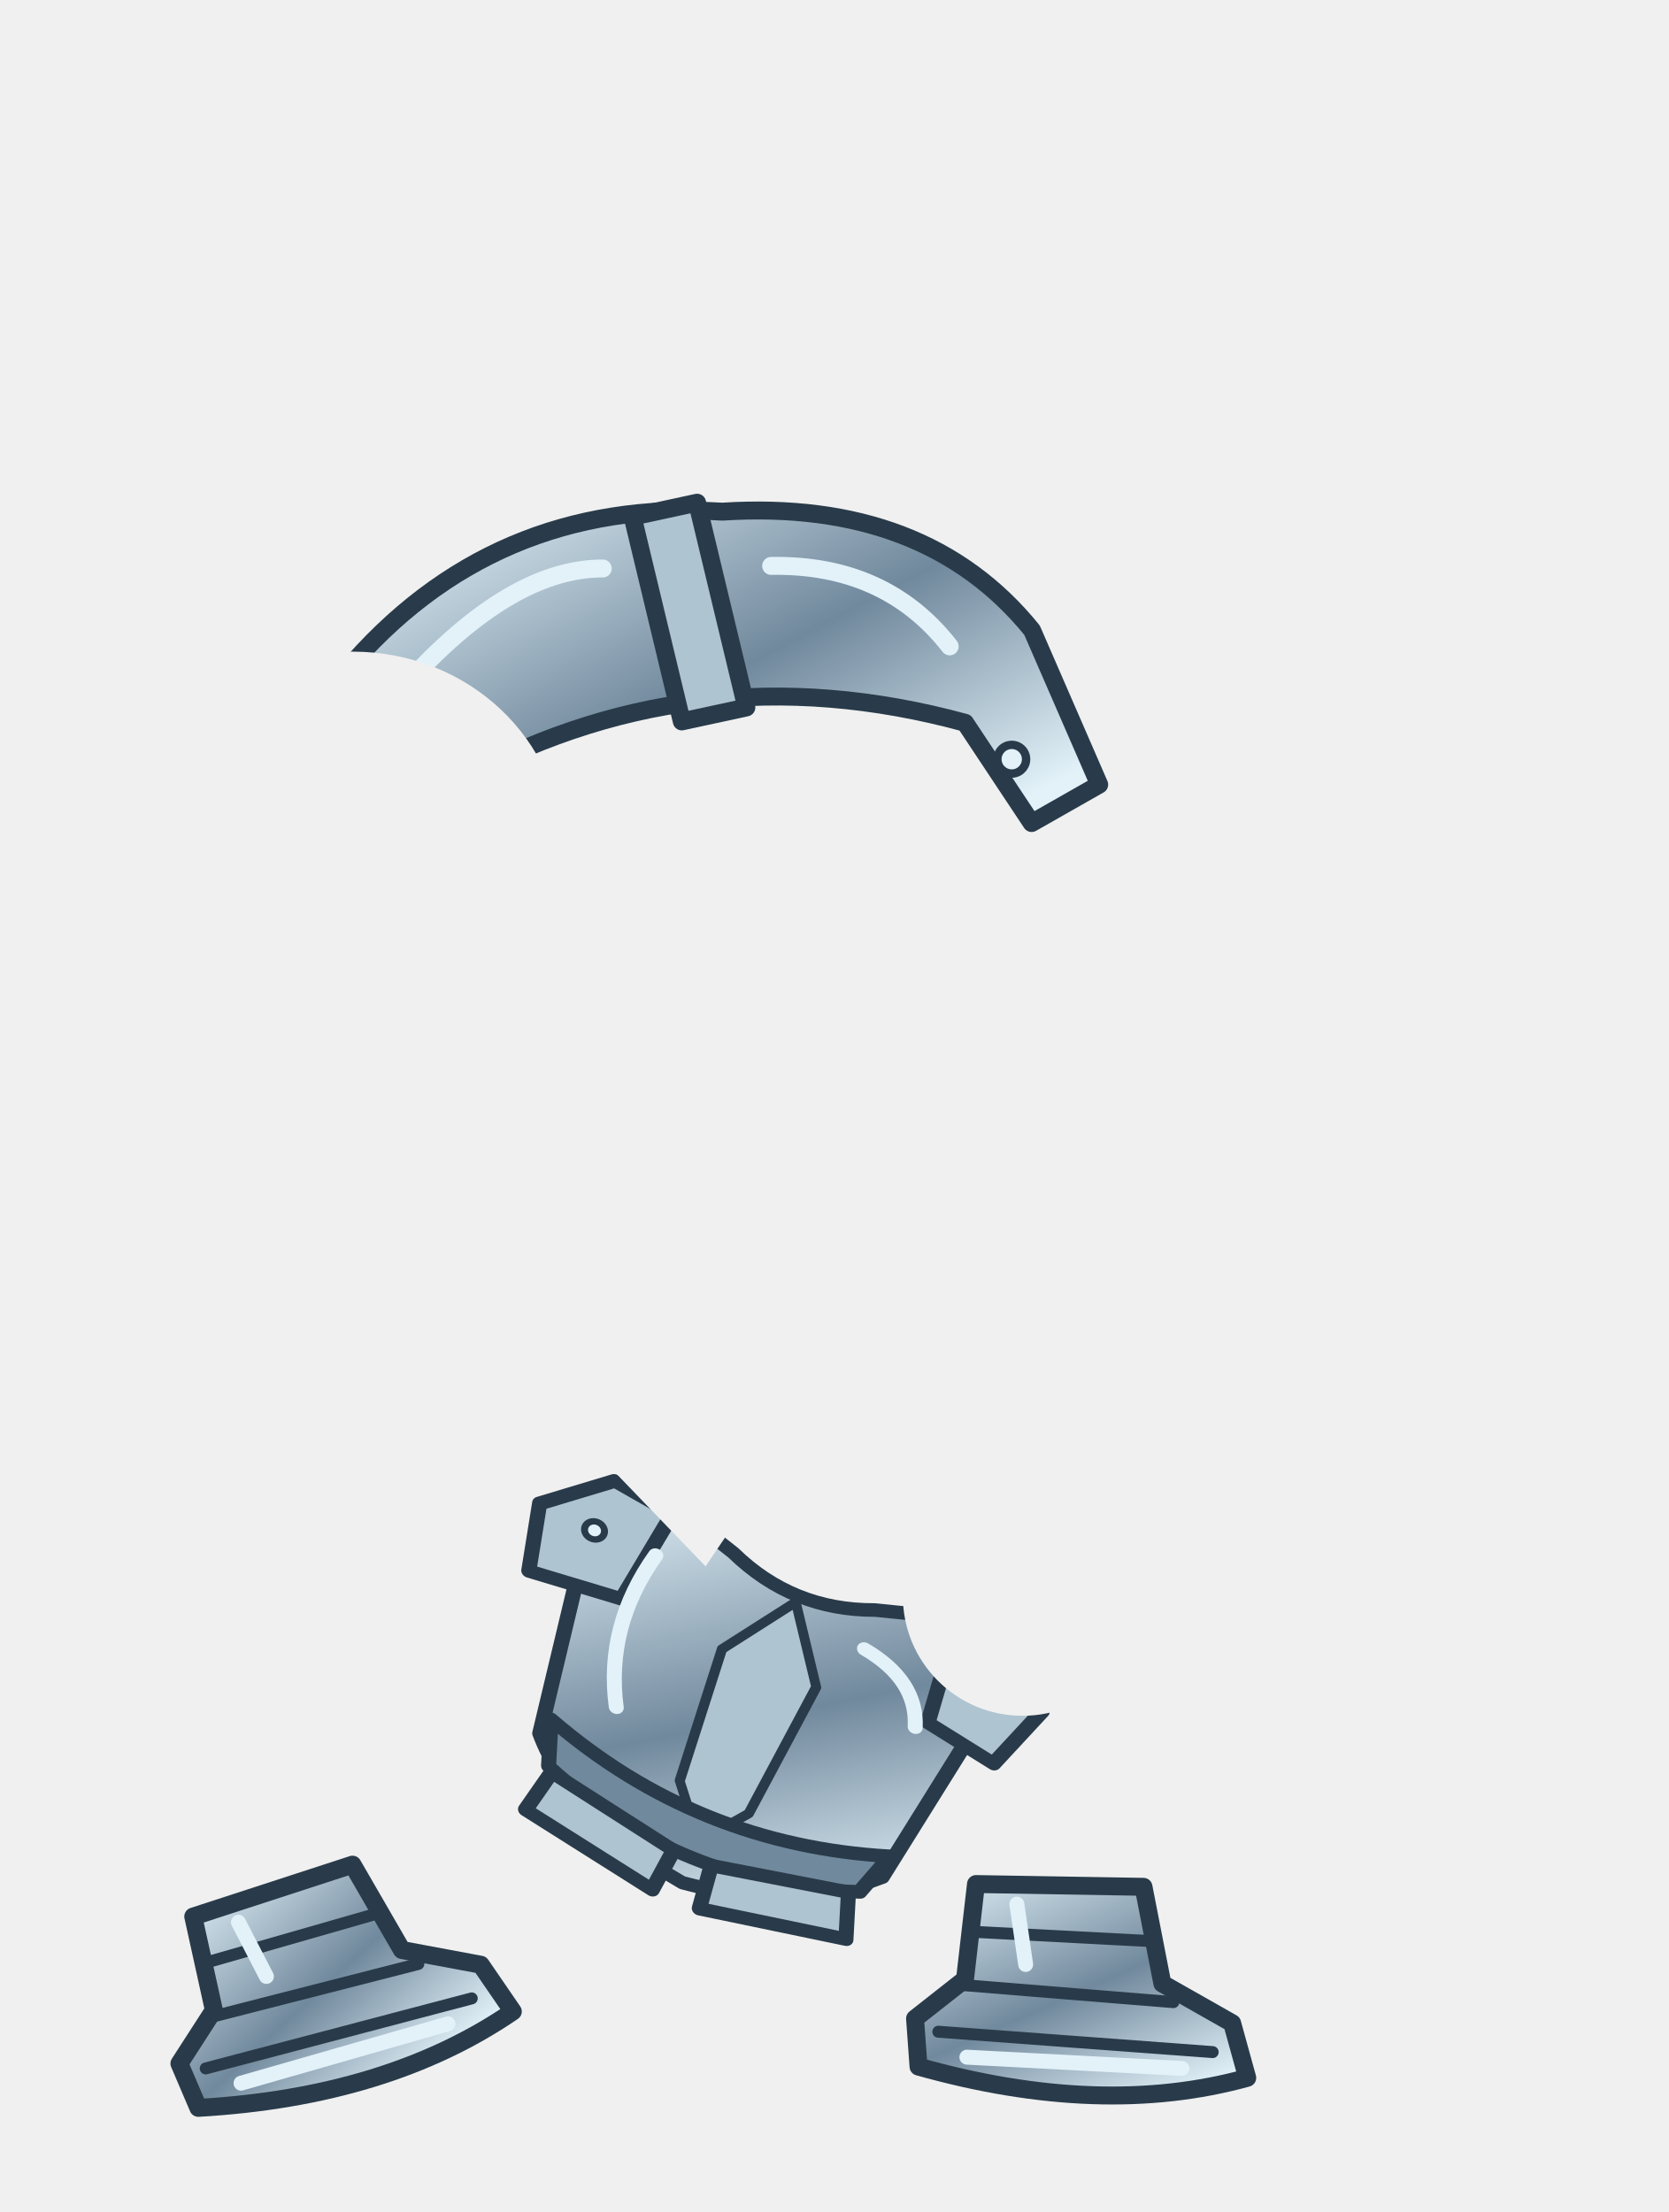
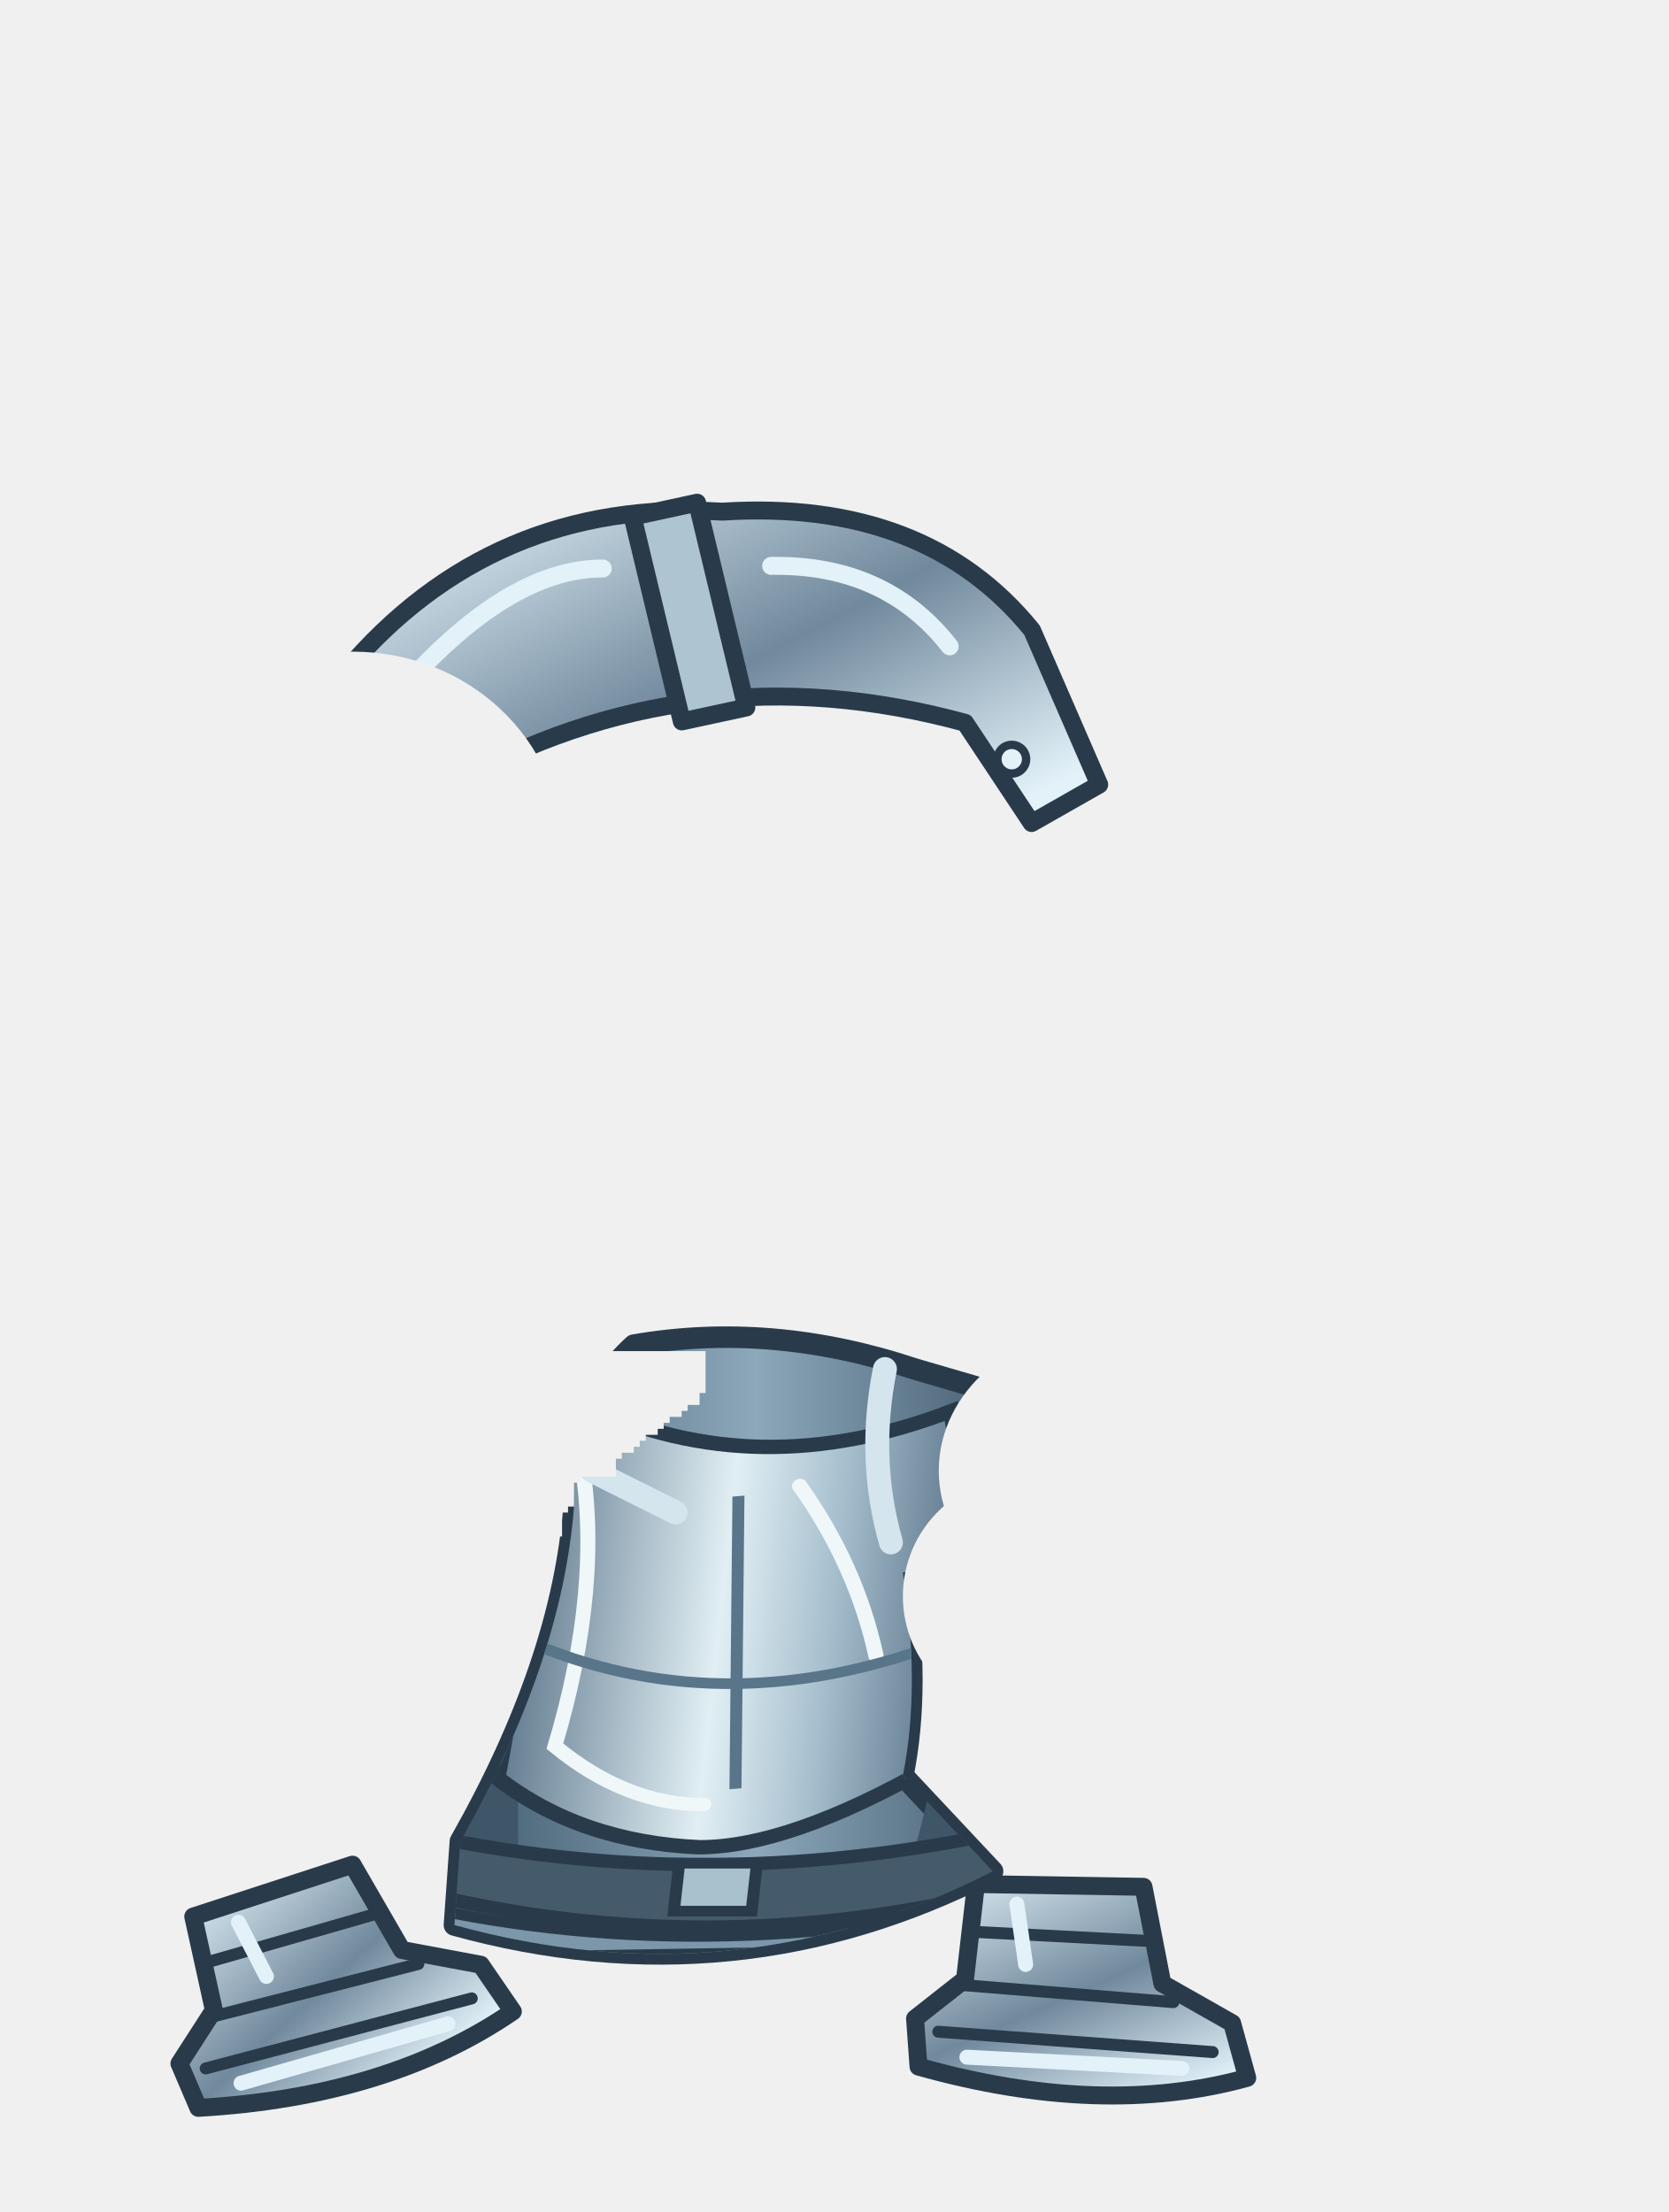
<svg xmlns="http://www.w3.org/2000/svg" width="279" height="370" viewBox="0 0 279 370" data-armor="steel" data-phase="attack" data-frame="5">
  <defs>
    <linearGradient id="metal" x1="0" y1="0" x2=".8" y2="1">
      <stop stop-color="#e3f2f9" />
      <stop offset=".55" stop-color="#71899d" />
      <stop offset="1" stop-color="#e3f2f9" />
    </linearGradient>
    <mask id="details" maskUnits="userSpaceOnUse" x="0" y="0" width="279" height="370">
      <rect width="279" height="370" fill="white" />
      <g fill="black">
        <ellipse data-protect="flower" cx="59" cy="142" rx="35" ry="33" />
        <ellipse data-protect="paw" cx="185" cy="246" rx="28" ry="24" />
        <ellipse data-protect="paw" cx="171" cy="267" rx="20" ry="20" />
-         <polygon data-protect="scarf" points="30,222 92,235 118,262 143,225" />
+         <path data-protect="scarf" d="M155 185h17v1H155ZM154 186h18v1H154ZM154 187h18v1H154ZM154 188h18v1H154ZM154 189h18v1H154ZM154 190h18v1H154ZM154 191h18v1H154ZM154 192h18v1H154ZM155 193h16v1H155ZM156 194h15v1H156ZM158 195h12v1H158ZM158 196h12v1H158ZM156 197h15v1H156ZM148 198h23v1H148ZM148 199h23v1H148ZM148 200h23v1H148ZM146 201h25v1H146ZM145 202h26v1H145ZM145 203h26v1H145ZM145 204h25v1H145ZM145 205h25v1H145ZM145 206h25v1H145ZM145 207h25v1H145ZM145 208h24v1H145ZM146 209h23v1H146ZM154 210h15v1H154ZM155 211h14v1H155ZM156 212h12v1H156ZM157 213h11v1H157ZM157 214h11v1H157ZM157 215h10v1H157ZM157 216h10v1H157ZM157 217h9v1H157ZM157 218h9v1H157ZM157 219h8v1H157ZM157 220h8v1H157ZM65 222h8v1H65ZM57 223h24v1H57ZM53 224h32v1H53ZM50 225h42v1H50ZM46 226h46v1H46ZM100 226h18v1H100ZM44 227h48v1H44ZM96 227h22v1H96ZM39 228h53v1H39ZM95 228h23v1H95ZM35 229h83v1H35ZM33 230h85v1H33ZM33 231h85v1H33ZM33 232h85v1H33ZM33 233h84v1H33ZM33 234h84v1H33ZM33 235h82v1H33ZM33 236h81v1H33ZM33 237h79v1H33ZM33 238h78v1H33ZM34 239h76v1H34ZM35 240h73v1H35ZM37 241h70v1H37ZM38 242h68v1H38ZM39 243h65v1H39ZM40 244h63v1H40ZM42 245h61v1H42ZM43 246h60v1H43ZM44 247h53v1H44ZM46 248h50v1H46ZM48 249h48v1H48ZM50 250h46v1H50ZM53 251h43v1H53ZM56 252h39v1H56ZM59 253h35v1H59ZM58 254h36v1H58ZM57 255h37v1H57ZM57 256h37v1H57ZM56 257h37v1H56ZM55 258h37v1H55ZM54 259h37v1H54ZM54 260h34v1H54ZM54 261h33v1H54ZM54 262h33v1H54ZM54 263h32v1H54ZM54 264h32v1H54ZM54 265h31v1H54ZM54 266h31v1H54ZM54 267h28v1H54ZM59 268h20v1H59Z" />
      </g>
    </mask>
  </defs>
  <g mask="url(#details)">
    <g transform="translate(55 338) rotate(-16)">
      <g data-part="boot">
        <path d="M-17 -23L11 -24L15 -8L27 -2L30 7Q6 15 -25 8L-26 0L-18 -7Z" fill="url(#metal)" stroke="#293b4a" stroke-width="3" stroke-linejoin="round" stroke-linecap="round" />
        <path d="M-16 -15H12M-18 -6L17 -5M-22 2L24 3" fill="none" stroke="#293b4a" stroke-width="2" stroke-linejoin="round" stroke-linecap="round" />
        <path d="M-10 -20L-8 -10M-17 6H19" fill="none" stroke="#e3f2f9" stroke-width="2.5" stroke-linejoin="round" stroke-linecap="round" />
      </g>
    </g>
    <g transform="translate(179 339) rotate(3)">
      <g data-part="boot">
        <path d="M-17 -23L11 -24L15 -8L27 -2L30 7Q6 15 -25 8L-26 0L-18 -7Z" fill="url(#metal)" stroke="#293b4a" stroke-width="3" stroke-linejoin="round" stroke-linecap="round" />
        <path d="M-16 -15H12M-18 -6L17 -5M-22 2L24 3" fill="none" stroke="#293b4a" stroke-width="2" stroke-linejoin="round" stroke-linecap="round" />
        <path d="M-10 -20L-8 -10M-17 6H19" fill="none" stroke="#e3f2f9" stroke-width="2.5" stroke-linejoin="round" stroke-linecap="round" />
      </g>
    </g>
-     <g transform="translate(125 288) rotate(22)">
-       <g data-part="chestplate" transform="scale(0.85 0.7444444)">
-         <path d="M-33 -40L-15 -34Q0 -27 15 -34L33 -40L42 -18L36 21Q22 36 0 39Q-25 35 -37 20L-42 -18Z" fill="url(#metal)" stroke="#293b4a" stroke-width="3" stroke-linejoin="round" stroke-linecap="round" />
-         <path d="M-42 -39L-29 -37L-32 -15L-51 -13L-54 -28Z" fill="#aec4d0" stroke="#293b4a" stroke-width="3" stroke-linejoin="round" stroke-linecap="round" />
-         <path d="M31 -38L43 -38L53 -27L48 -12L33 -15Z" fill="#aec4d0" stroke="#293b4a" stroke-width="3" stroke-linejoin="round" stroke-linecap="round" />
-         <path d="M0 -29L10 -13L7 19L0 29L-8 18L-10 -13Z" fill="#aec4d0" stroke="#293b4a" stroke-width="2" stroke-linejoin="round" stroke-linecap="round" />
-         <path d="M-29 -27Q-33 -8 -25 8M16 -25Q28 -23 31 -13" fill="none" stroke="#e3f2f9" stroke-width="3" stroke-linejoin="round" stroke-linecap="round" />
-         <path d="M-36 16Q0 30 36 16L33 26Q0 40 -33 26Z" fill="#71899d" stroke="#293b4a" stroke-width="3" stroke-linejoin="round" stroke-linecap="round" />
-         <path d="M-32 27L-4 33L-5 43L-34 37ZM4 33L31 27L34 37L5 43Z" fill="#aec4d0" stroke="#293b4a" stroke-width="3" stroke-linejoin="round" stroke-linecap="round" />
-         <circle cx="-42" cy="-27" r="2" fill="#e3f2f9" stroke="#293b4a" stroke-width="1.4" />
-         <circle cx="42" cy="-27" r="2" fill="#e3f2f9" stroke="#293b4a" stroke-width="1.4" />
+     <g data-part="chestplate" data-fit="shoulders-to-waist">
+       <defs>
+         <clipPath id="garment-cut">
+           <path d="M106 225Q129 221 153 229L177 236Q186 248 174 261L151 263Q154 282 151 297L166 313Q123 335 76 322L77 308Q94 278 96 252Q95 235 106 225Z" />
+         </clipPath>
+         <linearGradient id="undercloth">
+           <stop stop-color="#435d70" />
+           <stop offset=".48" stop-color="#8ca8ba" />
+           <stop offset="1" stop-color="#344a5e" />
+         </linearGradient>
+         <linearGradient id="curved-plate">
+           <stop stop-color="#637c90" />
+           <stop offset=".45" stop-color="#e1eff4" />
+           <stop offset=".7" stop-color="#a4bdcc" />
+           <stop offset="1" stop-color="#566e83" />
+         </linearGradient>
+       </defs>
+       <path data-part="garment-outline" d="M106 225Q129 221 153 229L177 236Q186 248 174 261L151 263Q154 282 151 297L166 313Q123 335 76 322L77 308Q94 278 96 252Q95 235 106 225Z" fill="url(#undercloth)" stroke="#293b4a" stroke-width="3.6" stroke-linejoin="round" />
+       <g clip-path="url(#garment-cut)">
+         <g transform="matrix(1 0 -0.1 0.89 129 228)">
+           <path d="M-52 -4L-32 8Q-39 40 -35 74L-32 103L-58 105ZM36 0L60 -2L62 104L31 104Q39 63 36 0Z" fill="#3f5668" />
+           <path d="M-48 28L-34 33M-50 41L-36 46M-52 55L-36 60M-53 69L-35 75M40 28L54 24M40 43L55 40M40 58L56 55M39 73L56 70" fill="none" stroke="#a1b7c5" stroke-width="2" />
+           <path data-part="fitted-cuirass" d="M-30 8Q0 23 31 9L38 37Q32 58 34 76Q12 91 -3 91Q-23 90 -38 78Q-36 49 -37 35Z" fill="url(#curved-plate)" stroke="#293b4a" stroke-width="2.7" />
+           <path d="M-30 18Q-24 42 -29 72Q-16 83 -3 83M7 23Q18 38 23 55" fill="none" stroke="#eff7f9" stroke-width="2.5" stroke-linecap="round" />
+           <path d="M-3 25L2 80M-34 53Q0 68 35 52" fill="none" stroke="#59758a" stroke-width="2" />
+           <path d="M-52 88Q0 101 52 87L52 98Q0 114 -54 98Z" fill="#455a6a" stroke="#293b4a" stroke-width="2.5" />
+           <path d="M-6 94L7 94L7 103L-6 103Z" fill="#a8c1cd" stroke="#293b4a" stroke-width="2" />
+           <path d="M-53 101Q0 115 54 100L54 110L-55 112Z" fill="#7b97a9" stroke="#293b4a" stroke-width="2" />
+         </g>
      </g>
+       <path data-part="sleeve-cuffs" d="M148 229Q145 244 149 258M99 246L113 253" fill="none" stroke="#d4e5ed" stroke-width="4" stroke-linecap="round" />
    </g>
    <g transform="translate(122 161) rotate(-7)">
      <g data-part="helmet">
        <path d="M-63 -24L-58 -56Q-30 -82 8 -75Q42 -73 57 -49L65 -22L53 -17L44 -35Q0 -53 -43 -35L-52 -16Z" fill="url(#metal)" stroke="#293b4a" stroke-width="3" stroke-linejoin="round" stroke-linecap="round" />
        <path d="M-7 -76L4 -77L8 -42L-3 -41Z" fill="#aec4d0" stroke="#293b4a" stroke-width="3" stroke-linejoin="round" stroke-linecap="round" />
        <path d="M-50 -51Q-29 -70 -13 -68M15 -65Q34 -63 43 -48" fill="none" stroke="#e3f2f9" stroke-width="3" stroke-linejoin="round" stroke-linecap="round" />
        <circle cx="-48" cy="-29" r="2.4" fill="#e3f2f9" stroke="#293b4a" stroke-width="1.4" />
        <circle cx="51" cy="-28" r="2.4" fill="#e3f2f9" stroke="#293b4a" stroke-width="1.4" />
      </g>
    </g>
  </g>
</svg>
